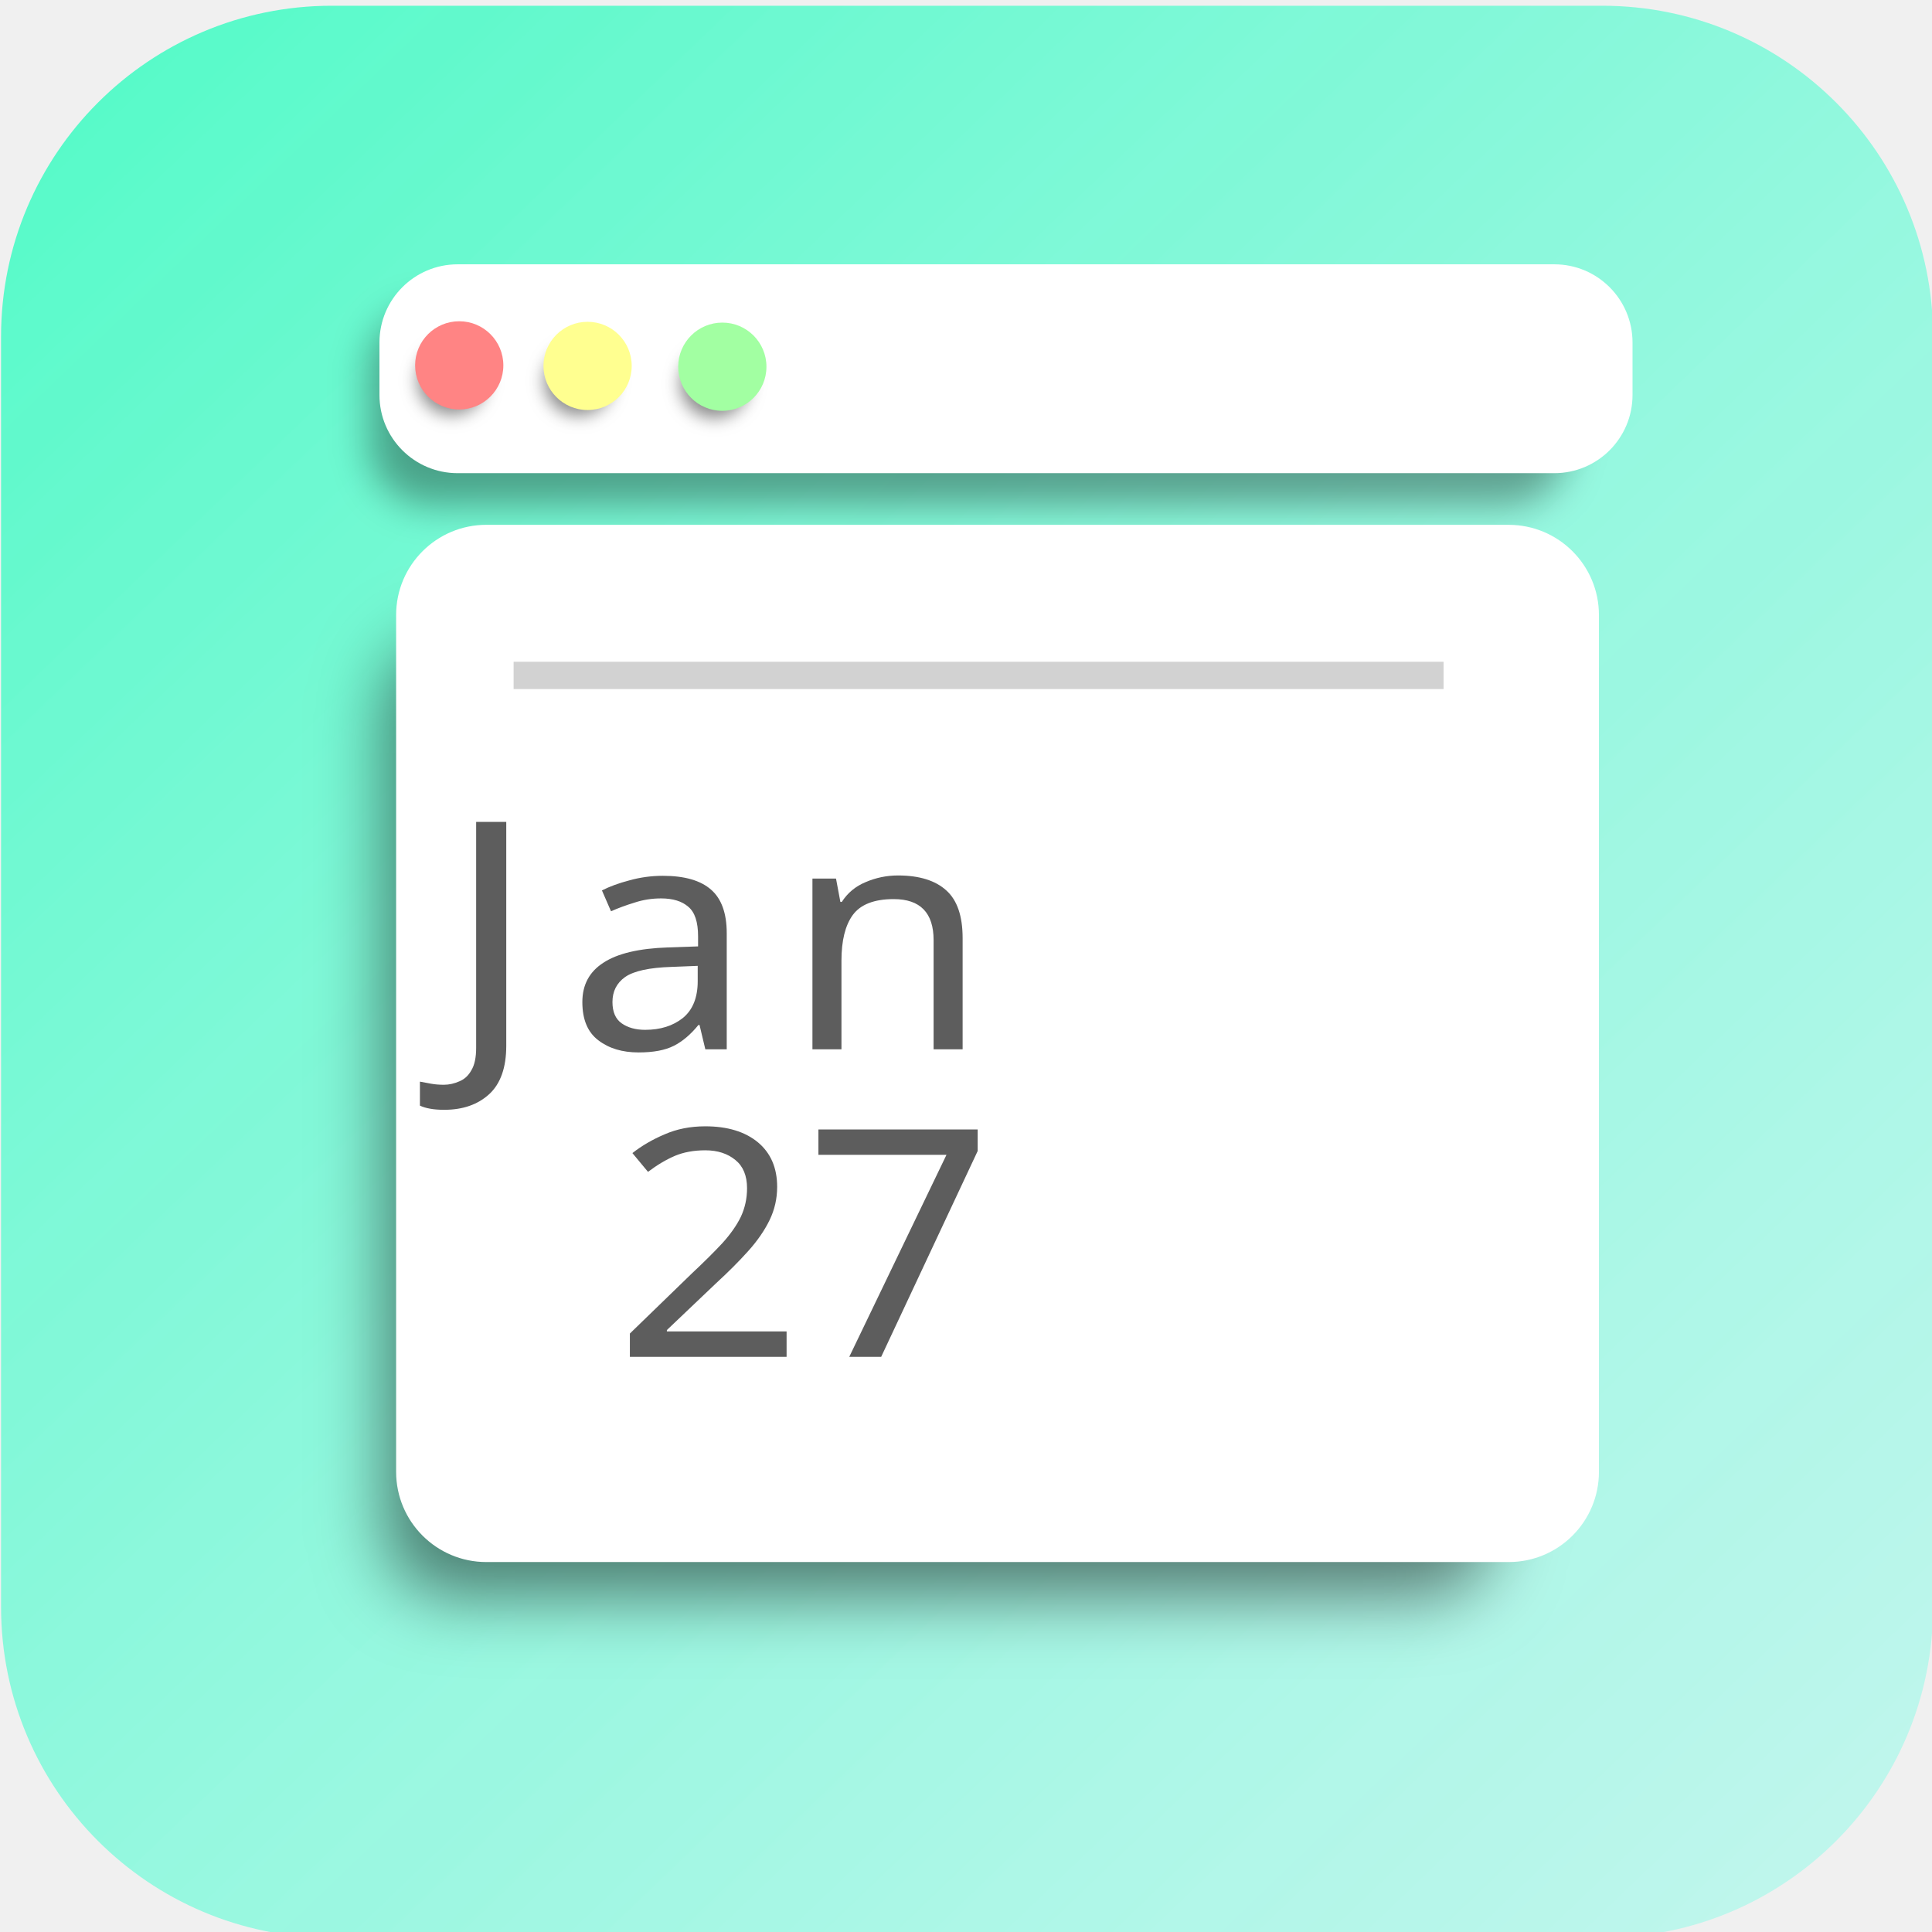
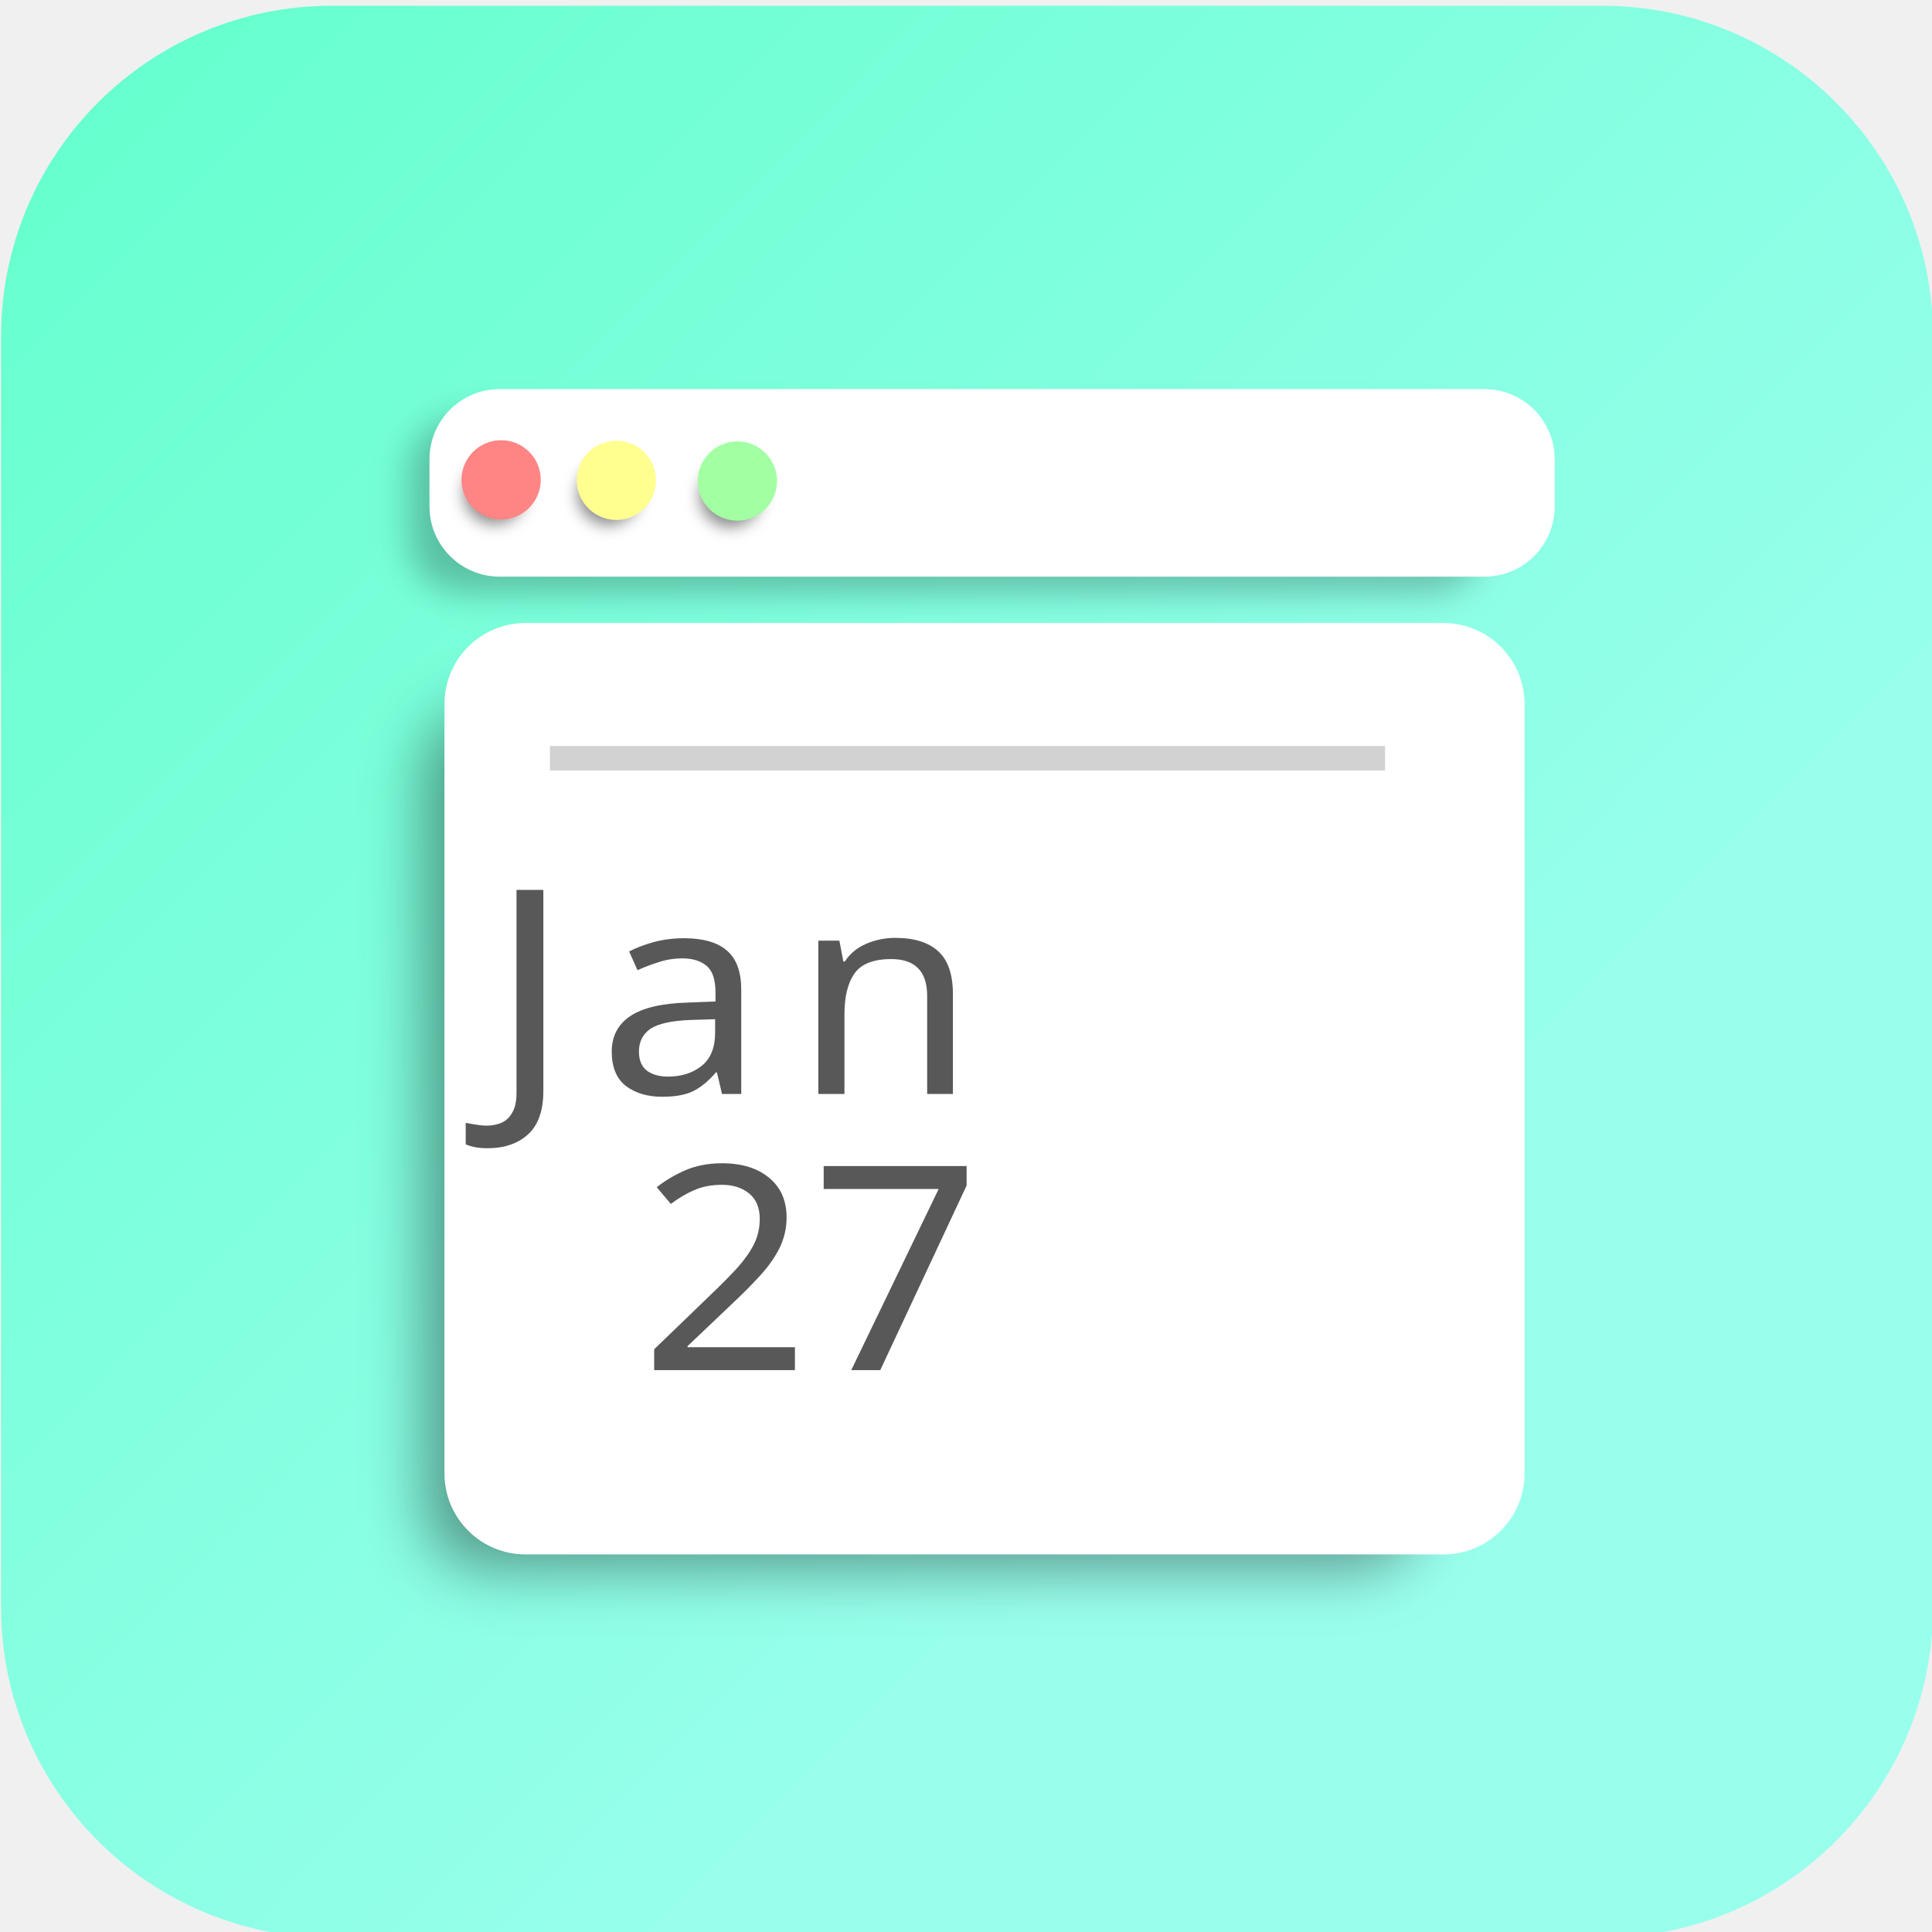
<svg xmlns="http://www.w3.org/2000/svg" xmlns:xlink="http://www.w3.org/1999/xlink" width="85mm" height="85mm" viewBox="0 0 85 85" version="1.1" id="svg5">
  <defs id="defs2">
    <rect x="-56.152" y="58.993" width="98.917" height="66.543" id="rect1753" />
    <linearGradient id="linearGradient1068">
-       <stop style="stop-color:#00ffb1;stop-opacity:1;" offset="0" id="stop1064" />
-       <stop style="stop-color:#7dffec;stop-opacity:0.55;" offset="1" id="stop1066" />
+       <stop style="stop-color:#63ffcc;stop-opacity:1;" offset="0" id="stop1064" />
+       <stop style="stop-color:#99ffed;stop-opacity:1;" offset="0.7" id="stop1066" />
    </linearGradient>
-     <linearGradient xlink:href="#linearGradient1068" id="linearGradient1070" x1="56.317" y1="108.02" x2="143.73" y2="199.154" gradientUnits="userSpaceOnUse" gradientTransform="translate(7.458776,8.248299)" />
+     <linearGradient xlink:href="#linearGradient1068" id="linearGradient1070" x1="56.317" y1="108.02" x2="141.264" y2="192.288" gradientUnits="userSpaceOnUse" gradientTransform="translate(7.458776,8.248299)" />
    <filter style="color-interpolation-filters:sRGB" id="filter1345" x="-0.038" y="-0.231" width="1.077" height="1.461">
      <feGaussianBlur stdDeviation="1.086" id="feGaussianBlur1347" />
    </filter>
    <filter style="color-interpolation-filters:sRGB" id="filter1376" x="-0.29" y="-0.29" width="1.58" height="1.58">
      <feGaussianBlur stdDeviation="0.577" id="feGaussianBlur1378" />
    </filter>
    <filter style="color-interpolation-filters:sRGB" id="filter1376-6" x="-0.29" y="-0.29" width="1.58" height="1.58">
      <feGaussianBlur stdDeviation="0.577" id="feGaussianBlur1378-2" />
    </filter>
    <filter style="color-interpolation-filters:sRGB" id="filter1376-1" x="-0.29" y="-0.29" width="1.58" height="1.58">
      <feGaussianBlur stdDeviation="0.577" id="feGaussianBlur1378-27" />
    </filter>
    <filter style="color-interpolation-filters:sRGB" id="filter1524" x="-0.076" y="-0.088" width="1.152" height="1.176">
      <feGaussianBlur stdDeviation="2.056" id="feGaussianBlur1526" />
    </filter>
  </defs>
  <g id="layer1" transform="translate(-63.87253,-116.1332)">
-     <path style="opacity:0.665;fill:url(#linearGradient1070);fill-opacity:1;stroke-width:0.461" id="rect842" width="85" height="85" x="63.919" y="116.386" d="M 78.471,116.386 H 134.367 a 14.552,14.552 45 0 1 14.552,14.552 v 55.896 A 14.552,14.552 135 0 1 134.367,201.386 l -55.896,0 A 14.552,14.552 45 0 1 63.919,186.834 v -55.896 a 14.552,14.552 135 0 1 14.552,-14.552 z" />
-     <path style="mix-blend-mode:normal;fill:#000000;fill-opacity:0.349;stroke-width:0.475;filter:url(#filter1345)" id="rect1161-5" width="67.806" height="11.301" x="62.958" y="130.676" d="m 66.397,130.676 h 60.927 a 3.44,3.44 45 0 1 3.44,3.44 v 4.422 a 3.44,3.44 135 0 1 -3.44,3.44 H 66.397 a 3.44,3.44 45 0 1 -3.44,-3.44 v -4.422 a 3.44,3.44 135 0 1 3.44,-3.44 z" transform="matrix(0.7769586,0,0,0.7581068,31.2247,30.71636)" />
-     <path style="fill:#ffffff;fill-opacity:1;stroke-width:0.475" id="rect1161" width="55.13" height="9.188" x="80.567" y="127.762" d="M 84.007,127.762 H 132.257 a 3.44,3.44 45 0 1 3.44,3.44 v 2.309 a 3.44,3.44 135 0 1 -3.44,3.44 H 84.007 a 3.44,3.44 45 0 1 -3.44,-3.44 v -2.309 a 3.44,3.44 135 0 1 3.44,-3.44 z" />
-     <circle style="opacity:0.711;fill:#000000;fill-opacity:0.651;stroke-width:0.475;filter:url(#filter1376)" id="path1219-35" cx="76.168" cy="129.812" r="2.388" transform="matrix(0.6293669,0,0,0.6293669,35.81368,51.17635)" />
-     <circle style="opacity:0.711;fill:#000000;fill-opacity:0.651;stroke-width:0.475;filter:url(#filter1376-6)" id="path1219-35-9" cx="76.168" cy="129.812" r="2.388" transform="matrix(0.6293669,0,0,0.6293669,47.37179,51.31636)" />
-     <circle style="opacity:0.711;fill:#000000;fill-opacity:0.651;stroke-width:0.475;filter:url(#filter1376-1)" id="path1219-35-0" cx="76.168" cy="129.812" r="2.388" transform="matrix(0.6293669,0,0,0.6293669,41.39066,51.21203)" />
-     <circle style="fill:#ff8484;fill-opacity:1;stroke-width:0.386" id="path1219" cx="84.077" cy="132.208" r="1.941" />
-     <circle style="fill:#a2ffa2;fill-opacity:1;stroke-width:0.386" id="path1219-3" cx="95.652" cy="132.267" r="1.941" />
-     <circle style="fill:#ffff90;fill-opacity:1;stroke-width:0.386" id="path1219-6" cx="89.724" cy="132.232" r="1.941" />
-     <path style="opacity:0.503;mix-blend-mode:normal;fill:#000000;fill-opacity:1;stroke-width:0.533;filter:url(#filter1524)" id="rect1488-3" width="65.086" height="56.125" x="70.75" y="141.169" d="m 74.719,141.169 h 57.148 a 3.969,3.969 45 0 1 3.969,3.969 v 48.187 a 3.969,3.969 135 0 1 -3.969,3.969 H 74.719 a 3.969,3.969 45 0 1 -3.969,-3.969 l 0,-48.187 a 3.969,3.969 135 0 1 3.969,-3.969 z" transform="matrix(0.7482909,0,0,0.7482909,27.89261,38.68361)" />
-     <path style="fill:#ffffff;fill-opacity:1;stroke-width:0.533" id="rect1488" width="52.918" height="45.632" x="81.3" y="139.224" d="m 85.269,139.224 h 44.981 a 3.969,3.969 45 0 1 3.969,3.969 v 37.695 a 3.969,3.969 135 0 1 -3.969,3.969 H 85.269 a 3.969,3.969 45 0 1 -3.969,-3.969 V 143.192 a 3.969,3.969 135 0 1 3.969,-3.969 z" />
-     <rect style="opacity:0.503;fill:#000000;fill-opacity:0.349;stroke-width:0.386" id="rect1580" width="40.915" height="1.201" x="86.469" y="145.248" />
-     <text xml:space="preserve" transform="matrix(0.2645833,0,0,0.2645833,63.87253,116.1332)" id="text1751" style="fill:#c92905;stroke-width:1.795;text-align:center;-inkscape-font-specification:sans-serif;font-family:sans-serif;font-size:65.948px;opacity:0.226;white-space:pre;shape-inside:url(#rect1753)" />
-     <text xml:space="preserve" style="font-size:14.308px;font-family:sans-serif;-inkscape-font-specification:sans-serif;text-align:center;text-anchor:middle;opacity:0.633;fill:#000000;stroke-width:63.989;stroke-dasharray:none" x="106.457" y="164.643" id="text1759" transform="scale(1.021461,0.9789904)">
-       <tspan id="tspan1757" style="font-style:normal;font-variant:normal;font-weight:500;font-stretch:normal;font-family:padmaa;-inkscape-font-specification:'padmaa Medium';letter-spacing:1.323px;word-spacing:0px;opacity:0.594;fill:#000000;stroke-width:63.989;stroke-dasharray:none" x="106.457" y="164.643" dx="0" dy="1.14">Jan</tspan>
-       <tspan style="font-style:normal;font-variant:normal;font-weight:500;font-stretch:normal;font-family:padmaa;-inkscape-font-specification:'padmaa Medium';opacity:0.594;fill:#000000;stroke-width:63.989;stroke-dasharray:none" x="106.457" y="183.1" id="tspan1761" dx="0" dy="-3.5">27</tspan>
+     <path style="opacity:1;fill:url(#linearGradient1070);fill-opacity:1;stroke-width:0.461" id="rect842" width="85" height="85" x="63.919" y="116.386" d="M 78.471,116.386 H 134.367 a 14.552,14.552 45 0 1 14.552,14.552 v 55.896 A 14.552,14.552 135 0 1 134.367,201.386 l -55.896,0 A 14.552,14.552 45 0 1 63.919,186.834 v -55.896 a 14.552,14.552 135 0 1 14.552,-14.552 z" />
+     <path style="opacity:0.413;mix-blend-mode:normal;fill:#000000;fill-opacity:1;stroke-width:0.533;filter:url(#filter1524)" id="rect1488-3" width="65.086" height="56.125" x="70.75" y="141.169" d="m 74.719,141.169 h 57.148 a 3.969,3.969 45 0 1 3.969,3.969 v 48.187 a 3.969,3.969 135 0 1 -3.969,3.969 H 74.719 a 3.969,3.969 45 0 1 -3.969,-3.969 l 0,-48.187 a 3.969,3.969 135 0 1 3.969,-3.969 z" transform="matrix(0.6719293,0,0,0.6719293,35.035,52.53641)" />
+     <text xml:space="preserve" transform="matrix(0.2645833,0,0,0.2645833,63.87253,116.1332)" id="text1751" style="font-size:65.948px;font-family:sans-serif;-inkscape-font-specification:sans-serif;text-align:center;white-space:pre;shape-inside:url(#rect1753);display:inline;opacity:0.226;fill:#c92905;stroke-width:1.795" />
+     <path style="opacity:0.702;mix-blend-mode:normal;fill:#000000;fill-opacity:0.349;stroke-width:0.475;filter:url(#filter1345)" id="rect1161-5" width="67.806" height="11.301" x="62.958" y="130.676" d="m 66.397,130.676 h 60.927 a 3.44,3.44 45 0 1 3.44,3.44 v 4.422 a 3.44,3.44 135 0 1 -3.44,3.44 H 66.397 a 3.44,3.44 45 0 1 -3.44,-3.44 v -4.422 a 3.44,3.44 135 0 1 3.44,-3.44 z" transform="matrix(0.6976716,0,0,0.6807436,37.93201,45.58061)" />
+     <path style="fill:#ffffff;fill-opacity:1;stroke-width:0.475" id="rect1161" width="55.13" height="9.188" x="80.567" y="127.762" d="M 84.007,127.762 H 132.257 a 3.44,3.44 45 0 1 3.44,3.44 v 2.309 a 3.44,3.44 135 0 1 -3.44,3.44 H 84.007 a 3.44,3.44 45 0 1 -3.44,-3.44 v -2.309 a 3.44,3.44 135 0 1 3.44,-3.44 z" transform="matrix(0.8979521,0,0,0.8979521,10.4229,18.52796)" />
+     <circle style="opacity:0.711;fill:#000000;fill-opacity:0.651;stroke-width:0.475;filter:url(#filter1376)" id="path1219-35" cx="76.168" cy="129.812" r="2.388" transform="matrix(0.5651413,0,0,0.5651413,42.58186,64.48187)" />
+     <circle style="opacity:0.711;fill:#000000;fill-opacity:0.651;stroke-width:0.475;filter:url(#filter1376-6)" id="path1219-35-9" cx="76.168" cy="129.812" r="2.388" transform="matrix(0.5651413,0,0,0.5651413,52.96049,64.60759)" />
+     <circle style="opacity:0.711;fill:#000000;fill-opacity:0.651;stroke-width:0.475;filter:url(#filter1376-1)" id="path1219-35-0" cx="76.168" cy="129.812" r="2.388" transform="matrix(0.5651413,0,0,0.5651413,47.58973,64.51391)" />
+     <circle style="fill:#ff8484;fill-opacity:1;stroke-width:0.347" id="path1219" cx="85.92" cy="137.244" r="1.743" />
+     <circle style="fill:#a2ffa2;fill-opacity:1;stroke-width:0.347" id="path1219-3" cx="96.314" cy="137.297" r="1.743" />
+     <circle style="fill:#ffff90;fill-opacity:1;stroke-width:0.347" id="path1219-6" cx="90.991" cy="137.266" r="1.743" />
+     <path style="fill:#ffffff;fill-opacity:1;stroke-width:0.533" id="rect1488" width="52.918" height="45.632" x="81.3" y="139.224" d="m 85.269,139.224 h 44.981 a 3.969,3.969 45 0 1 3.969,3.969 v 37.695 a 3.969,3.969 135 0 1 -3.969,3.969 H 85.269 a 3.969,3.969 45 0 1 -3.969,-3.969 V 143.192 a 3.969,3.969 135 0 1 3.969,-3.969 z" transform="matrix(0.8979521,0,0,0.8979521,10.4229,18.52796)" />
+     <rect style="opacity:0.503;fill:#000000;fill-opacity:0.349;stroke-width:0.347" id="rect1580" width="36.74" height="1.079" x="88.068" y="148.954" />
+     <text xml:space="preserve" style="font-size:12.848px;font-family:sans-serif;-inkscape-font-specification:sans-serif;text-align:center;text-anchor:middle;opacity:0.655;fill:#000000;stroke-width:57.459;stroke-dasharray:none" x="105.797" y="166.767" id="text1759" transform="scale(1.021461,0.9789904)">
+       <tspan id="tspan1757" style="font-style:normal;font-variant:normal;font-weight:500;font-stretch:normal;font-family:padmaa;-inkscape-font-specification:'padmaa Medium';letter-spacing:1.188px;word-spacing:0px;opacity:0.594;fill:#000000;stroke-width:57.459;stroke-dasharray:none" x="105.797" y="166.767" dx="0" dy="1.024">Jan</tspan>
+       <tspan style="font-style:normal;font-variant:normal;font-weight:500;font-stretch:normal;font-family:padmaa;-inkscape-font-specification:'padmaa Medium';opacity:0.594;fill:#000000;stroke-width:57.459;stroke-dasharray:none" x="105.797" y="183.341" id="tspan1761" dx="0" dy="-3.143">27</tspan>
    </text>
  </g>
</svg>
